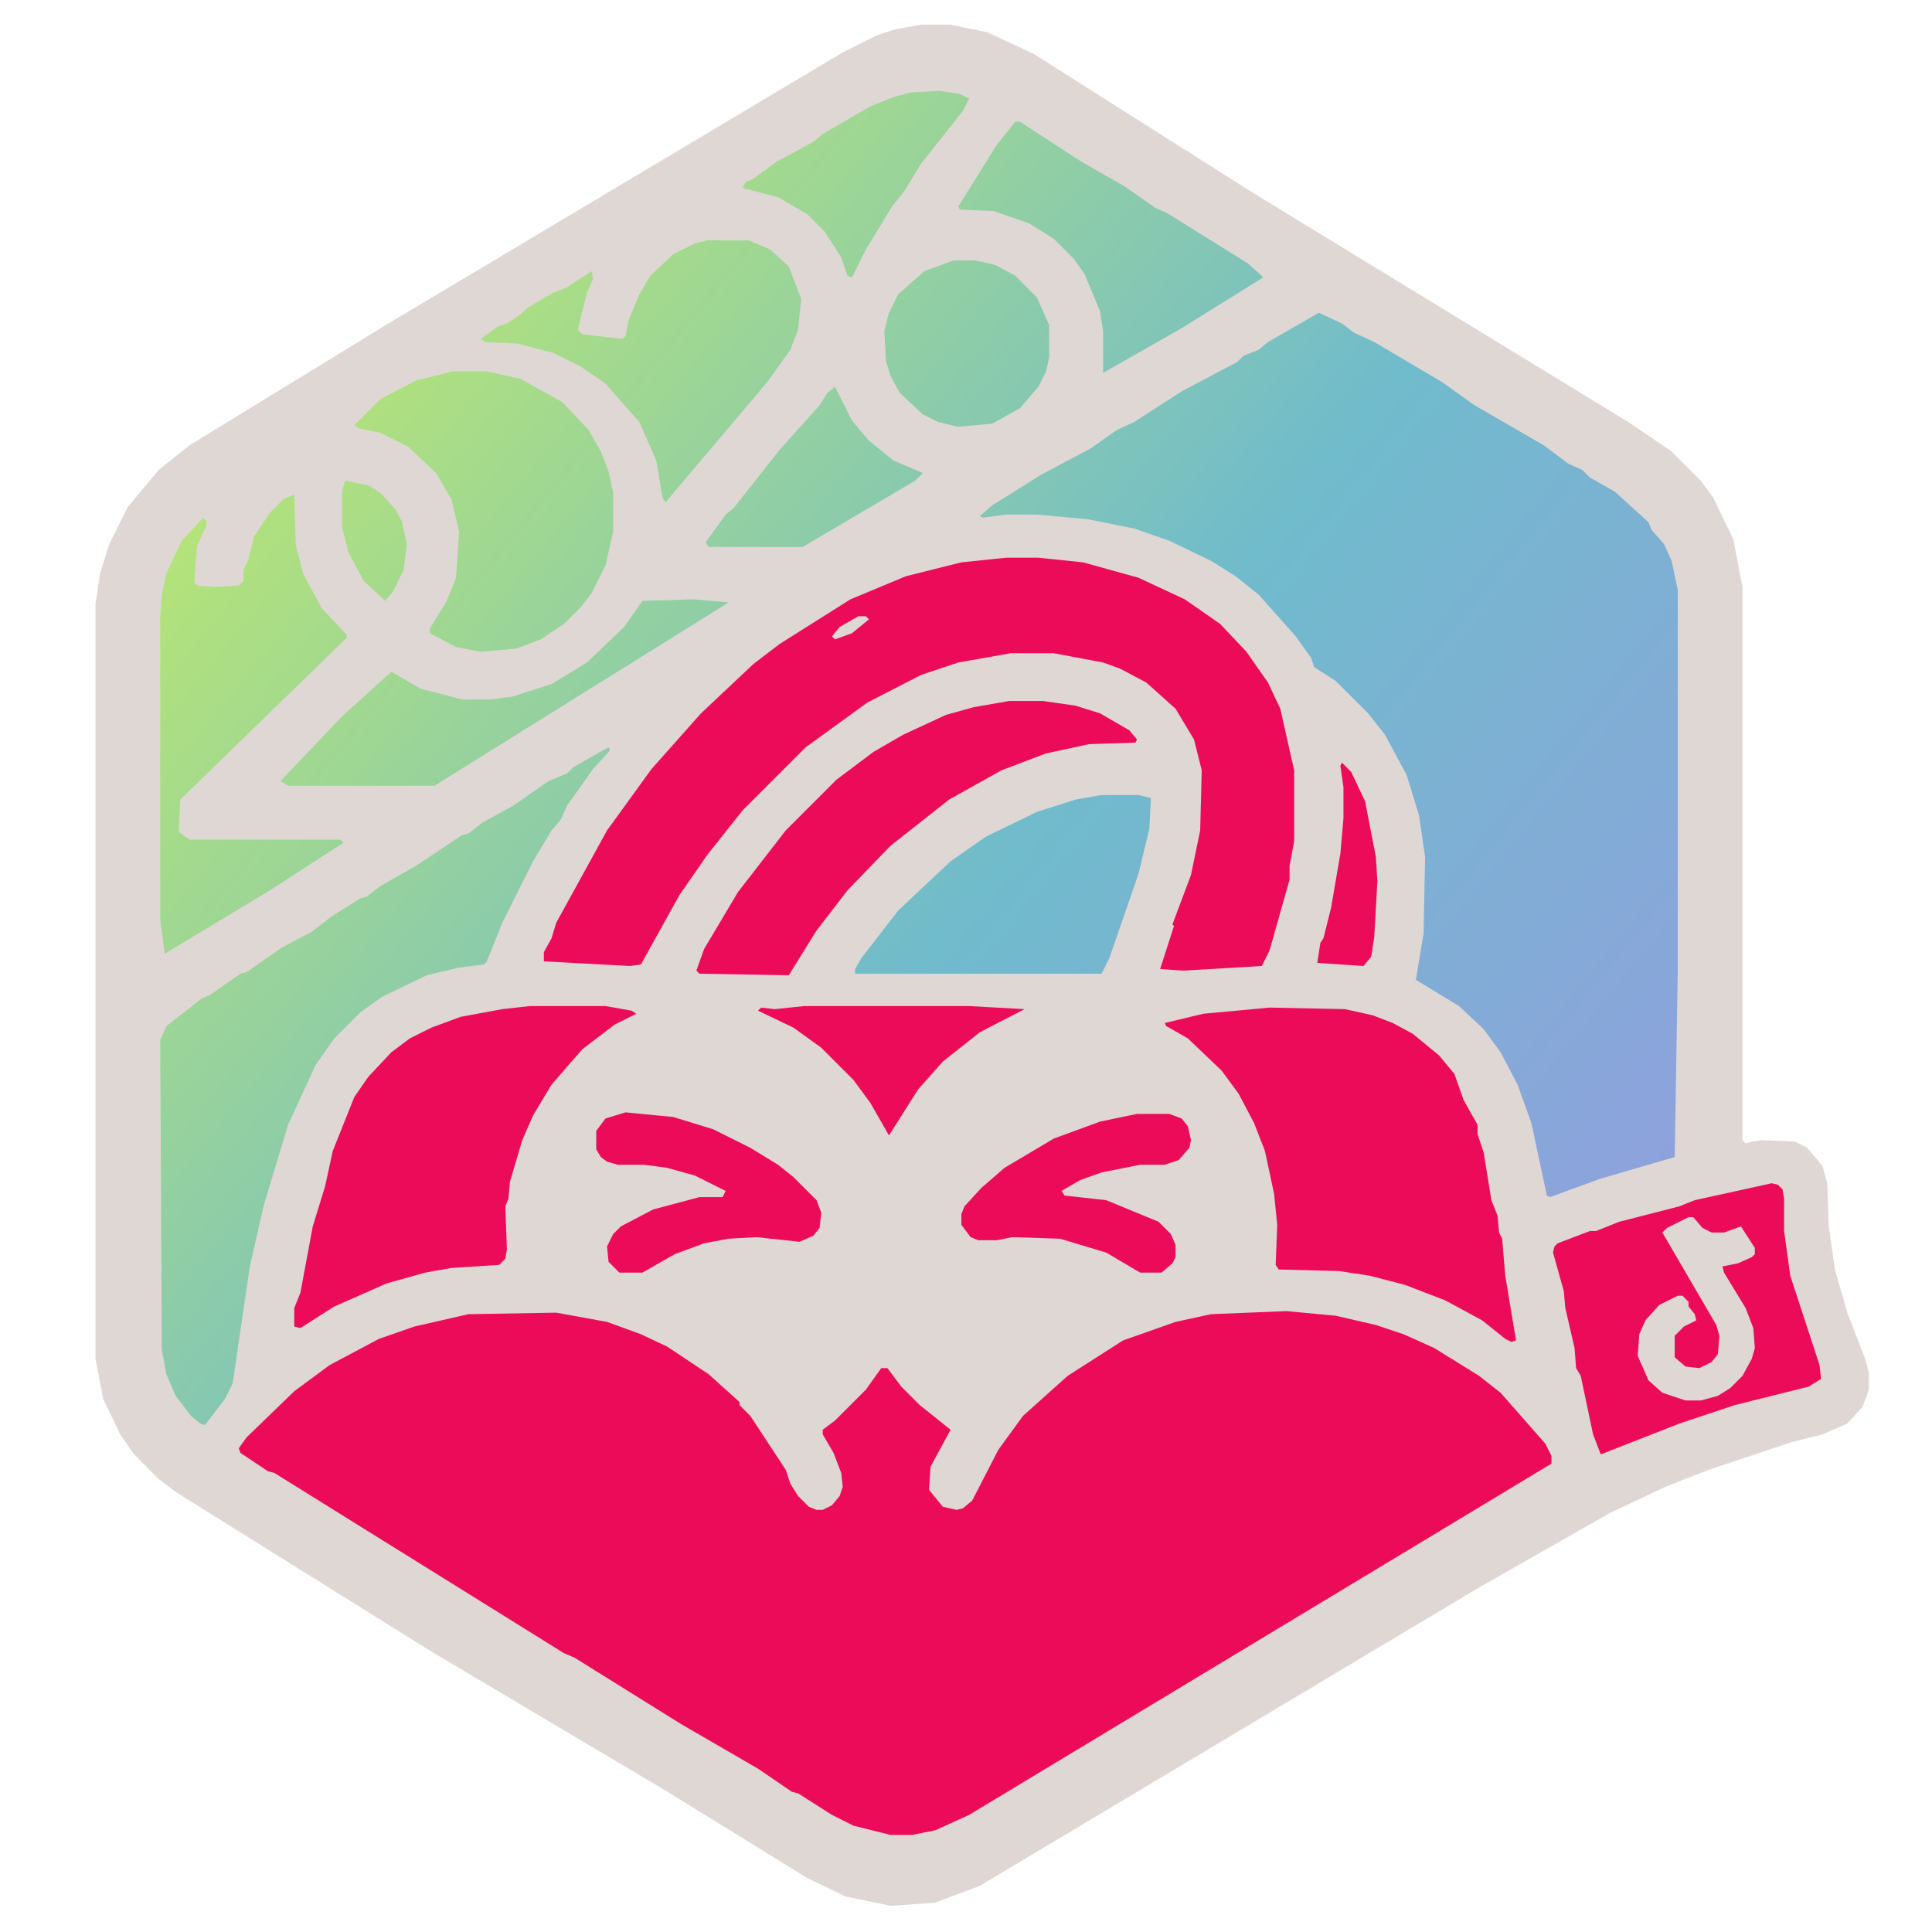
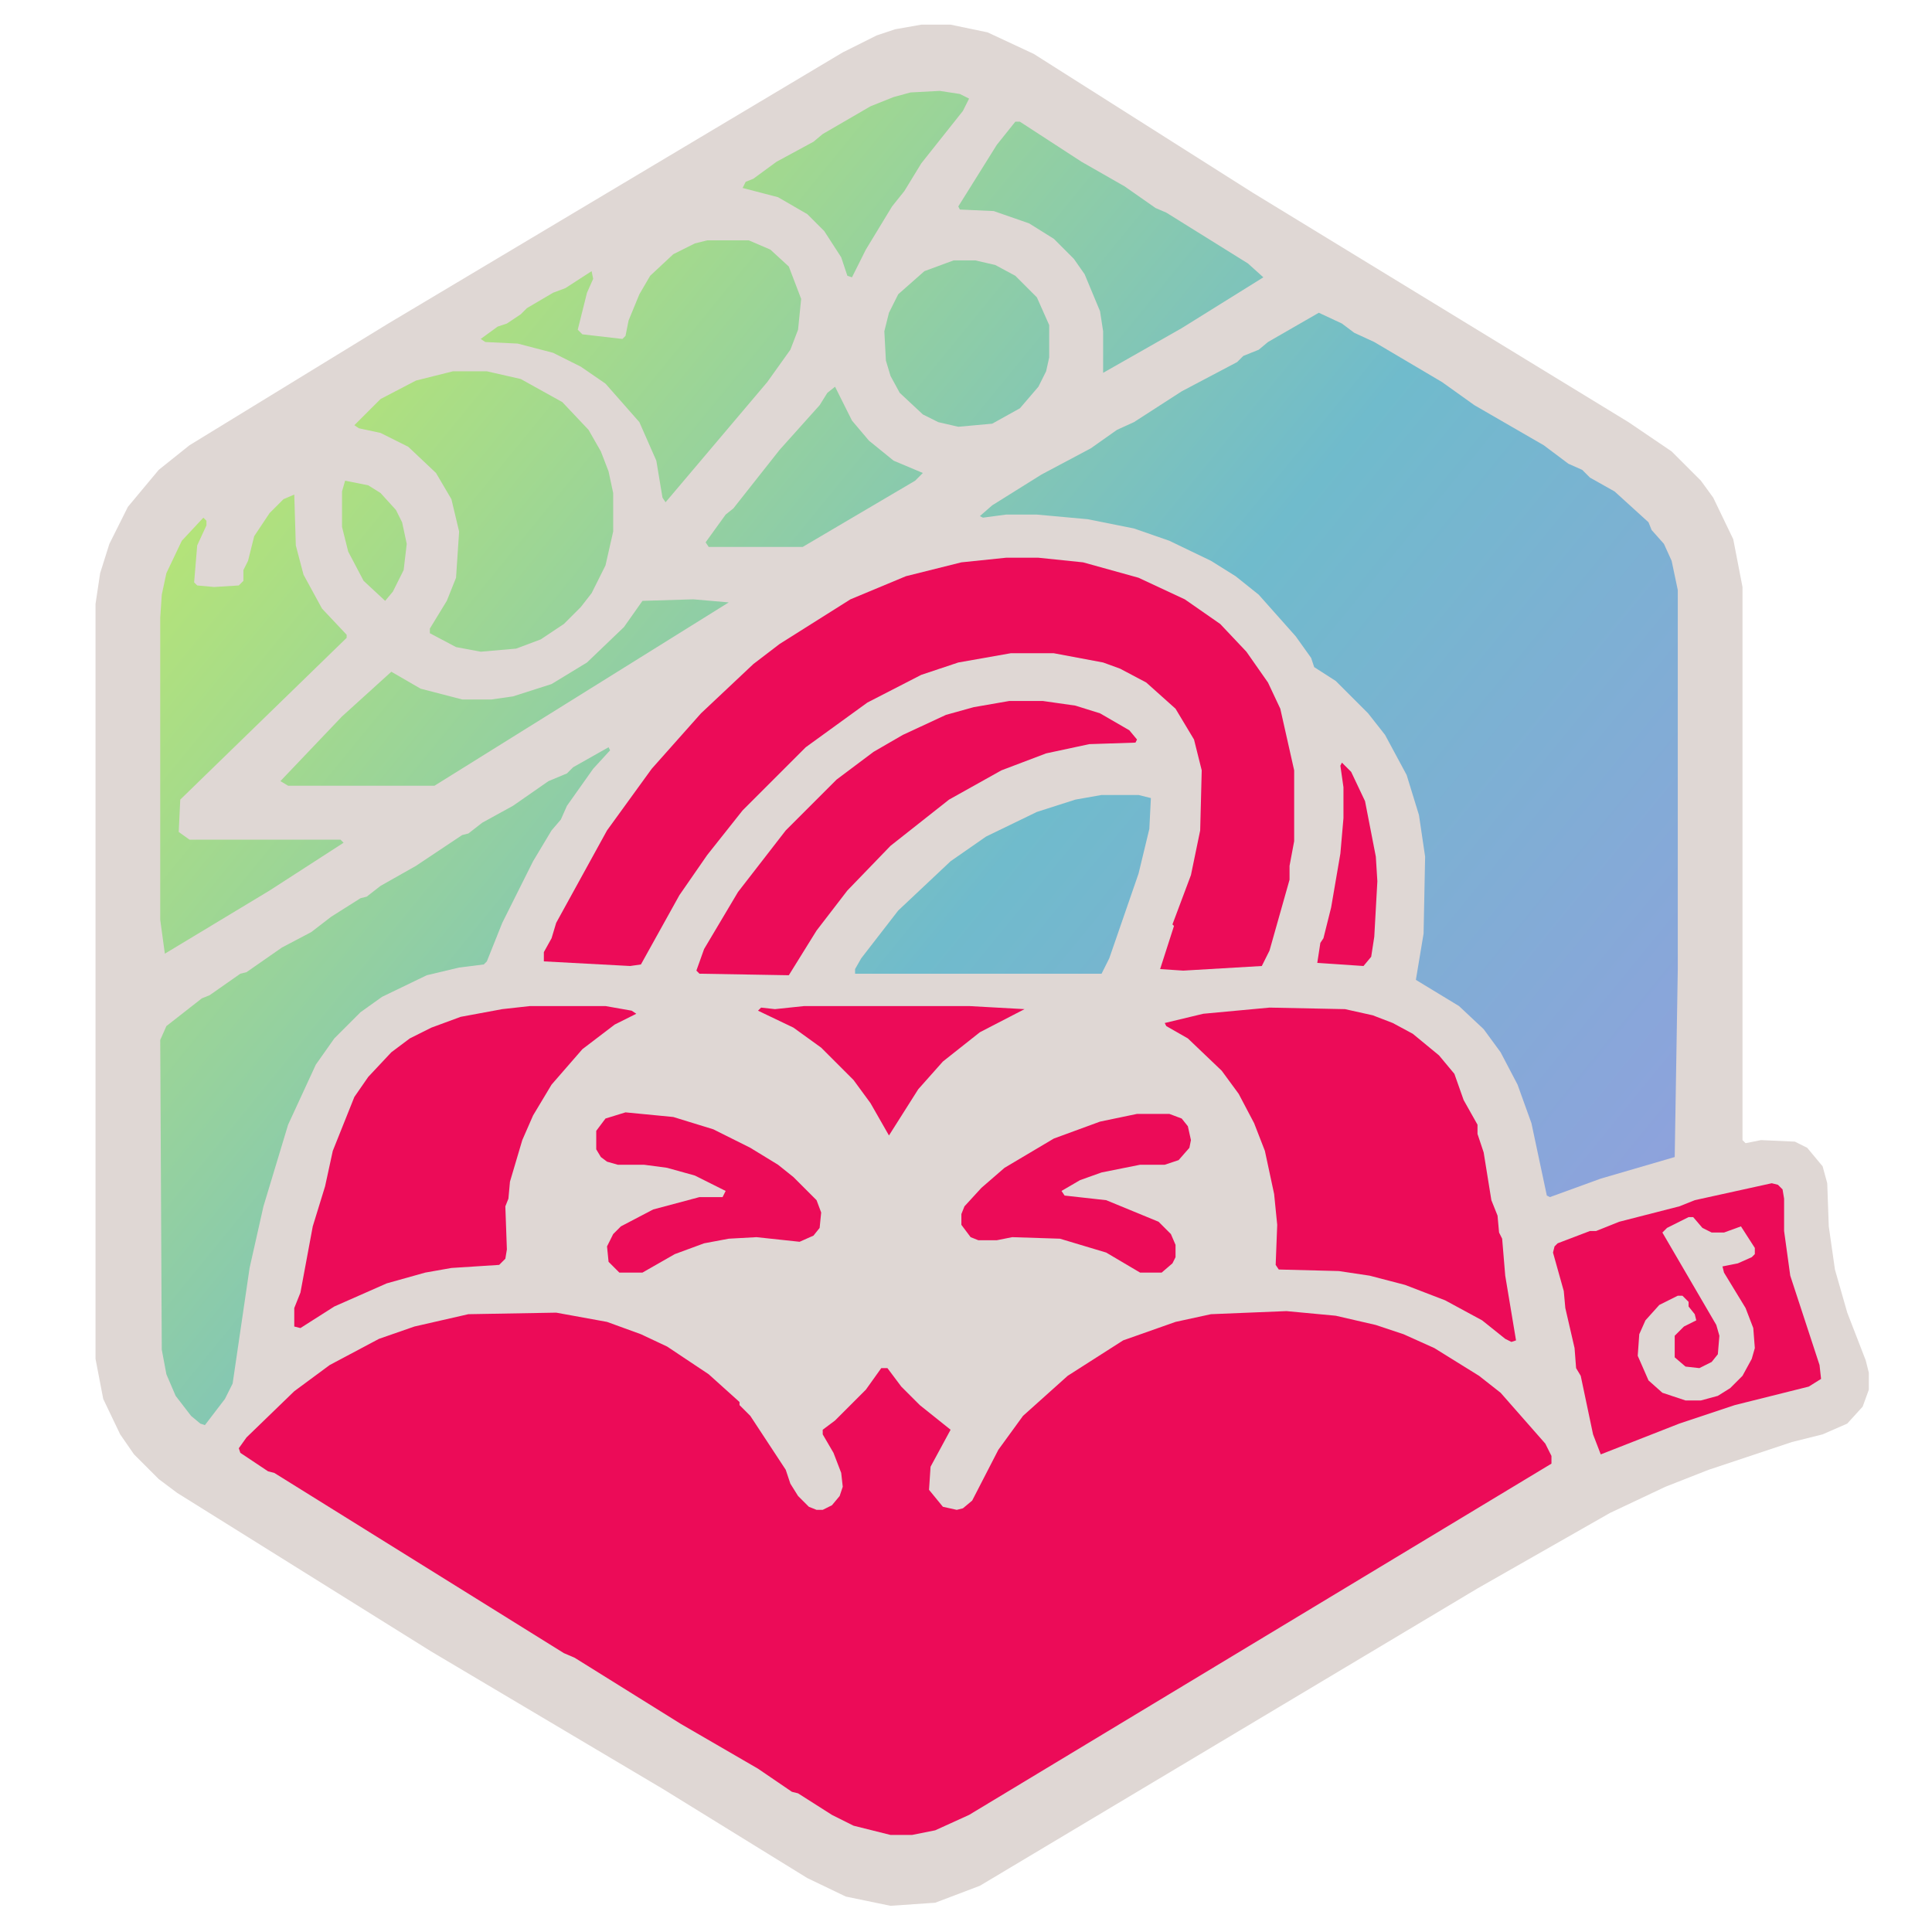
<svg xmlns="http://www.w3.org/2000/svg" width="1254" height="1254" viewBox="0 0 1254 1254">
  <defs>
    <linearGradient id="enamel" gradientUnits="userSpaceOnUse" x1="150" y1="205" x2="1080" y2="965">
      <stop stop-color="#bce86f" />
      <stop offset=".51" stop-color="#70bbcc" />
      <stop offset="1" stop-color="#969be1" />
    </linearGradient>
  </defs>
  <path fill="#dfd7d4" fill-rule="evenodd" d="M617 16 598 16 581 19 569 23 547 34 252 210 123 289 103 305 83 329 71 353 65 372 62 392 62 882 67 908 78 931 87 944 103 960 115 969 280 1072 430 1161 524 1219 549 1231 578 1237 607 1235 636 1224 959 1031 1045 982 1081 965 1109 954 1163 936 1183 931 1199 924 1209 913 1213 902 1213 891 1211 883 1199 852 1191 824 1187 796 1186 768 1183 757 1173 745 1165 741 1143 740 1133 742 1131 740 1131 381 1125 350 1112 323 1104 312 1085 293 1057 274 813 125 671 35 641 21Z" />
  <path fill="url(#enamel)" fill-rule="evenodd" d="M747 518 739 516 715 516 698 519 673 527 640 543 617 559 583 591 559 622 555 629 555 632 715 632 720 622 739 567 746 538ZM395 485 372 498 368 502 356 507 333 523 313 534 304 541 300 542 270 562 247 575 238 582 234 583 215 595 202 605 183 615 160 631 156 632 136 646 131 648 108 666 104 675 105 876 108 892 114 906 124 919 130 924 133 925 146 908 151 898 162 823 171 783 187 730 205 691 217 674 234 657 248 647 277 633 298 628 314 626 316 624 326 599 346 559 358 539 364 532 368 523 385 499 396 487ZM473 391 450 389 417 390 405 407 381 430 358 444 333 452 319 454 300 454 273 447 254 436 222 465 182 507 187 510 282 510ZM191 321 184 324 175 333 165 348 161 364 158 370 158 377 155 380 139 381 128 380 126 378 128 354 134 341 134 338 132 336 118 351 108 372 105 386 104 401 104 597 107 619 175 578 223 547 221 545 123 545 116 540 117 519 225 414 225 412 209 395 197 373 192 354ZM224 312 222 319 222 342 226 358 236 377 250 390 255 384 262 370 264 353 261 339 257 331 247 320 239 315ZM599 307 580 299 564 286 553 273 542 251 537 255 532 263 506 292 476 330 471 334 458 352 460 355 521 355 594 312ZM270 247 247 259 230 276 233 278 247 281 265 290 283 307 293 324 298 345 296 375 290 390 279 408 279 411 296 420 312 423 335 421 351 415 366 405 377 394 384 385 393 367 398 345 398 320 395 306 390 293 382 279 365 261 338 246 316 241 294 241ZM636 335 638 336 653 334 673 334 706 337 736 343 759 351 786 364 802 374 817 386 841 413 851 427 853 433 867 442 888 463 899 477 913 503 921 529 925 556 924 606 919 636 947 653 963 668 974 683 985 704 994 729 1004 776 1006 777 1039 765 1087 751 1089 629 1089 383 1085 364 1080 353 1072 344 1070 339 1048 319 1032 310 1027 305 1018 301 1002 289 957 263 936 248 892 222 879 216 871 210 856 203 823 222 817 227 807 231 803 235 767 254 736 274 725 279 708 291 676 308 644 328ZM619 169 600 176 583 191 577 203 574 215 575 234 578 244 584 255 599 269 609 274 622 277 644 275 662 265 674 251 679 241 681 232 681 211 673 193 659 179 646 172 633 169ZM486 156 459 156 451 158 437 165 422 179 415 191 408 208 406 218 404 220 378 217 375 214 381 190 385 181 384 176 367 187 359 190 342 200 338 204 329 210 323 212 312 220 315 222 336 223 359 229 377 238 393 249 415 274 426 299 430 323 432 326 498 248 513 227 518 214 520 194 512 173 500 162ZM622 134 623 136 645 137 668 145 684 155 697 168 704 178 714 202 716 215 716 242 767 213 820 180 810 171 757 138 750 135 730 121 702 105 662 79 659 79 647 94ZM629 64 623 61 610 59 591 60 580 63 565 69 534 87 528 92 504 105 489 116 484 118 482 122 505 128 524 139 535 150 546 167 550 179 553 180 562 162 579 134 587 124 598 106 625 72Z" />
-   <path fill="#ec0b58" fill-rule="evenodd" d="M1007 950 1007 945 1003 937 974 904 960 893 931 875 911 866 893 860 867 854 835 851 786 853 763 858 729 870 693 893 664 919 648 941 631 974 625 979 621 980 612 978 603 967 604 952 617 928 597 912 585 900 576 888 572 888 562 902 542 922 534 928 534 931 541 943 546 956 547 965 545 971 540 977 534 980 530 980 525 978 518 971 513 963 510 954 487 919 480 912 480 910 460 892 433 874 416 866 394 858 361 852 304 853 269 861 246 869 214 886 191 903 160 933 155 940 156 943 174 955 178 956 366 1073 373 1076 442 1119 492 1148 514 1163 518 1164 540 1178 554 1185 578 1191 592 1191 607 1188 629 1178ZM1096 790 1099 790 1105 797 1111 800 1119 800 1130 796 1139 810 1139 814 1137 816 1128 820 1118 822 1119 826 1133 849 1138 862 1139 875 1137 882 1131 893 1123 901 1115 906 1104 909 1094 909 1079 904 1070 896 1063 880 1064 866 1068 857 1077 847 1089 841 1092 841 1096 845 1096 848 1100 853 1101 857 1093 861 1087 867 1087 881 1094 887 1103 888 1111 884 1115 879 1116 867 1114 860 1079 800 1082 797ZM1154 769 1150 768 1100 779 1090 783 1051 793 1036 799 1032 799 1011 807 1009 809 1008 813 1015 838 1016 849 1022 875 1023 888 1026 893 1034 931 1039 944 1090 924 1126 912 1174 900 1182 895 1181 886 1162 828 1158 799 1158 778 1157 772ZM771 731 767 726 759 723 738 723 714 728 684 739 652 758 637 771 626 783 624 788 624 795 630 803 635 805 647 805 657 803 688 804 718 813 740 826 754 826 761 820 763 816 763 808 760 801 752 793 718 779 691 776 689 773 701 766 715 761 740 756 756 756 765 753 772 745 773 740ZM387 734 387 746 390 751 394 754 401 756 418 756 433 758 451 763 471 773 469 777 454 777 424 785 403 796 398 801 394 809 395 819 402 826 417 826 438 814 457 807 473 804 491 803 519 806 528 802 532 797 533 787 530 779 515 764 505 756 487 745 463 733 437 725 406 722 393 726ZM756 664 757 666 771 674 793 695 804 710 814 729 821 747 827 775 829 795 828 821 830 824 869 825 889 828 912 834 938 844 962 857 977 869 981 871 984 870 977 828 975 804 973 800 972 789 968 779 963 748 959 736 959 730 950 714 944 697 934 685 917 671 904 664 891 659 873 655 824 654 781 658ZM492 656 515 667 533 680 554 701 565 716 577 737 596 707 612 689 636 670 665 655 629 653 522 653 503 655 494 654ZM413 658 410 656 393 653 344 653 326 655 299 660 280 667 266 674 254 683 239 699 230 712 216 747 211 770 203 796 195 839 191 849 191 861 195 862 217 848 251 833 276 826 293 823 324 821 328 817 329 811 328 783 330 778 331 767 339 740 346 724 358 704 378 681 399 665ZM871 495 870 497 872 511 872 531 870 554 864 589 859 609 857 612 855 625 885 627 890 621 892 608 894 572 893 556 886 520 877 501ZM738 480 733 474 714 463 698 458 677 455 655 455 632 459 614 464 586 477 567 488 543 506 510 539 479 579 457 616 452 630 454 632 512 633 530 604 550 578 578 549 616 519 650 500 679 489 707 483 737 482ZM564 402 553 411 542 415 540 413 545 407 557 400 562 400ZM831 460 823 443 809 423 792 405 769 389 739 375 703 365 674 362 653 362 624 365 588 374 552 389 506 418 489 431 455 463 423 499 394 539 361 599 358 609 353 618 353 624 409 627 416 626 441 581 459 555 482 526 523 485 563 456 598 438 622 430 656 424 684 424 716 430 727 434 744 443 763 460 775 480 780 500 779 539 773 568 761 600 762 601 753 629 768 630 819 627 824 617 837 571 837 562 840 546 840 500Z" />
+   <path fill="#ec0b58" fill-rule="evenodd" d="M1007 950 1007 945 1003 937 974 904 960 893 931 875 911 866 893 860 867 854 835 851 786 853 763 858 729 870 693 893 664 919 648 941 631 974 625 979 621 980 612 978 603 967 604 952 617 928 597 912 585 900 576 888 572 888 562 902 542 922 534 928 534 931 541 943 546 956 547 965 545 971 540 977 534 980 530 980 525 978 518 971 513 963 510 954 487 919 480 912 480 910 460 892 433 874 416 866 394 858 361 852 304 853 269 861 246 869 214 886 191 903 160 933 155 940 156 943 174 955 178 956 366 1073 373 1076 442 1119 492 1148 514 1163 518 1164 540 1178 554 1185 578 1191 592 1191 607 1188 629 1178ZM1096 790 1099 790 1105 797 1111 800 1119 800 1130 796 1139 810 1139 814 1137 816 1128 820 1118 822 1119 826 1133 849 1138 862 1139 875 1137 882 1131 893 1123 901 1115 906 1104 909 1094 909 1079 904 1070 896 1063 880 1064 866 1068 857 1077 847 1089 841 1092 841 1096 845 1096 848 1100 853 1101 857 1093 861 1087 867 1087 881 1094 887 1103 888 1111 884 1115 879 1116 867 1114 860 1079 800 1082 797ZM1154 769 1150 768 1100 779 1090 783 1051 793 1036 799 1032 799 1011 807 1009 809 1008 813 1015 838 1016 849 1022 875 1023 888 1026 893 1034 931 1039 944 1090 924 1126 912 1174 900 1182 895 1181 886 1162 828 1158 799 1158 778 1157 772ZM771 731 767 726 759 723 738 723 714 728 684 739 652 758 637 771 626 783 624 788 624 795 630 803 635 805 647 805 657 803 688 804 718 813 740 826 754 826 761 820 763 816 763 808 760 801 752 793 718 779 691 776 689 773 701 766 715 761 740 756 756 756 765 753 772 745 773 740ZM387 734 387 746 390 751 394 754 401 756 418 756 433 758 451 763 471 773 469 777 454 777 424 785 403 796 398 801 394 809 395 819 402 826 417 826 438 814 457 807 473 804 491 803 519 806 528 802 532 797 533 787 530 779 515 764 505 756 487 745 463 733 437 725 406 722 393 726ZM756 664 757 666 771 674 793 695 804 710 814 729 821 747 827 775 829 795 828 821 830 824 869 825 889 828 912 834 938 844 962 857 977 869 981 871 984 870 977 828 975 804 973 800 972 789 968 779 963 748 959 736 959 730 950 714 944 697 934 685 917 671 904 664 891 659 873 655 824 654 781 658ZM492 656 515 667 533 680 554 701 565 716 577 737 596 707 612 689 636 670 665 655 629 653 522 653 503 655 494 654ZM413 658 410 656 393 653 344 653 326 655 299 660 280 667 266 674 254 683 239 699 230 712 216 747 211 770 203 796 195 839 191 849 191 861 195 862 217 848 251 833 276 826 293 823 324 821 328 817 329 811 328 783 330 778 331 767 339 740 346 724 358 704 378 681 399 665ZM871 495 870 497 872 511 872 531 870 554 864 589 859 609 857 612 855 625 885 627 890 621 892 608 894 572 893 556 886 520 877 501ZM738 480 733 474 714 463 698 458 677 455 655 455 632 459 614 464 586 477 567 488 543 506 510 539 479 579 457 616 452 630 454 632 512 633 530 604 550 578 578 549 616 519 650 500 679 489 707 483 737 482ZM831 460 823 443 809 423 792 405 769 389 739 375 703 365 674 362 653 362 624 365 588 374 552 389 506 418 489 431 455 463 423 499 394 539 361 599 358 609 353 618 353 624 409 627 416 626 441 581 459 555 482 526 523 485 563 456 598 438 622 430 656 424 684 424 716 430 727 434 744 443 763 460 775 480 780 500 779 539 773 568 761 600 762 601 753 629 768 630 819 627 824 617 837 571 837 562 840 546 840 500Z" />
</svg>
